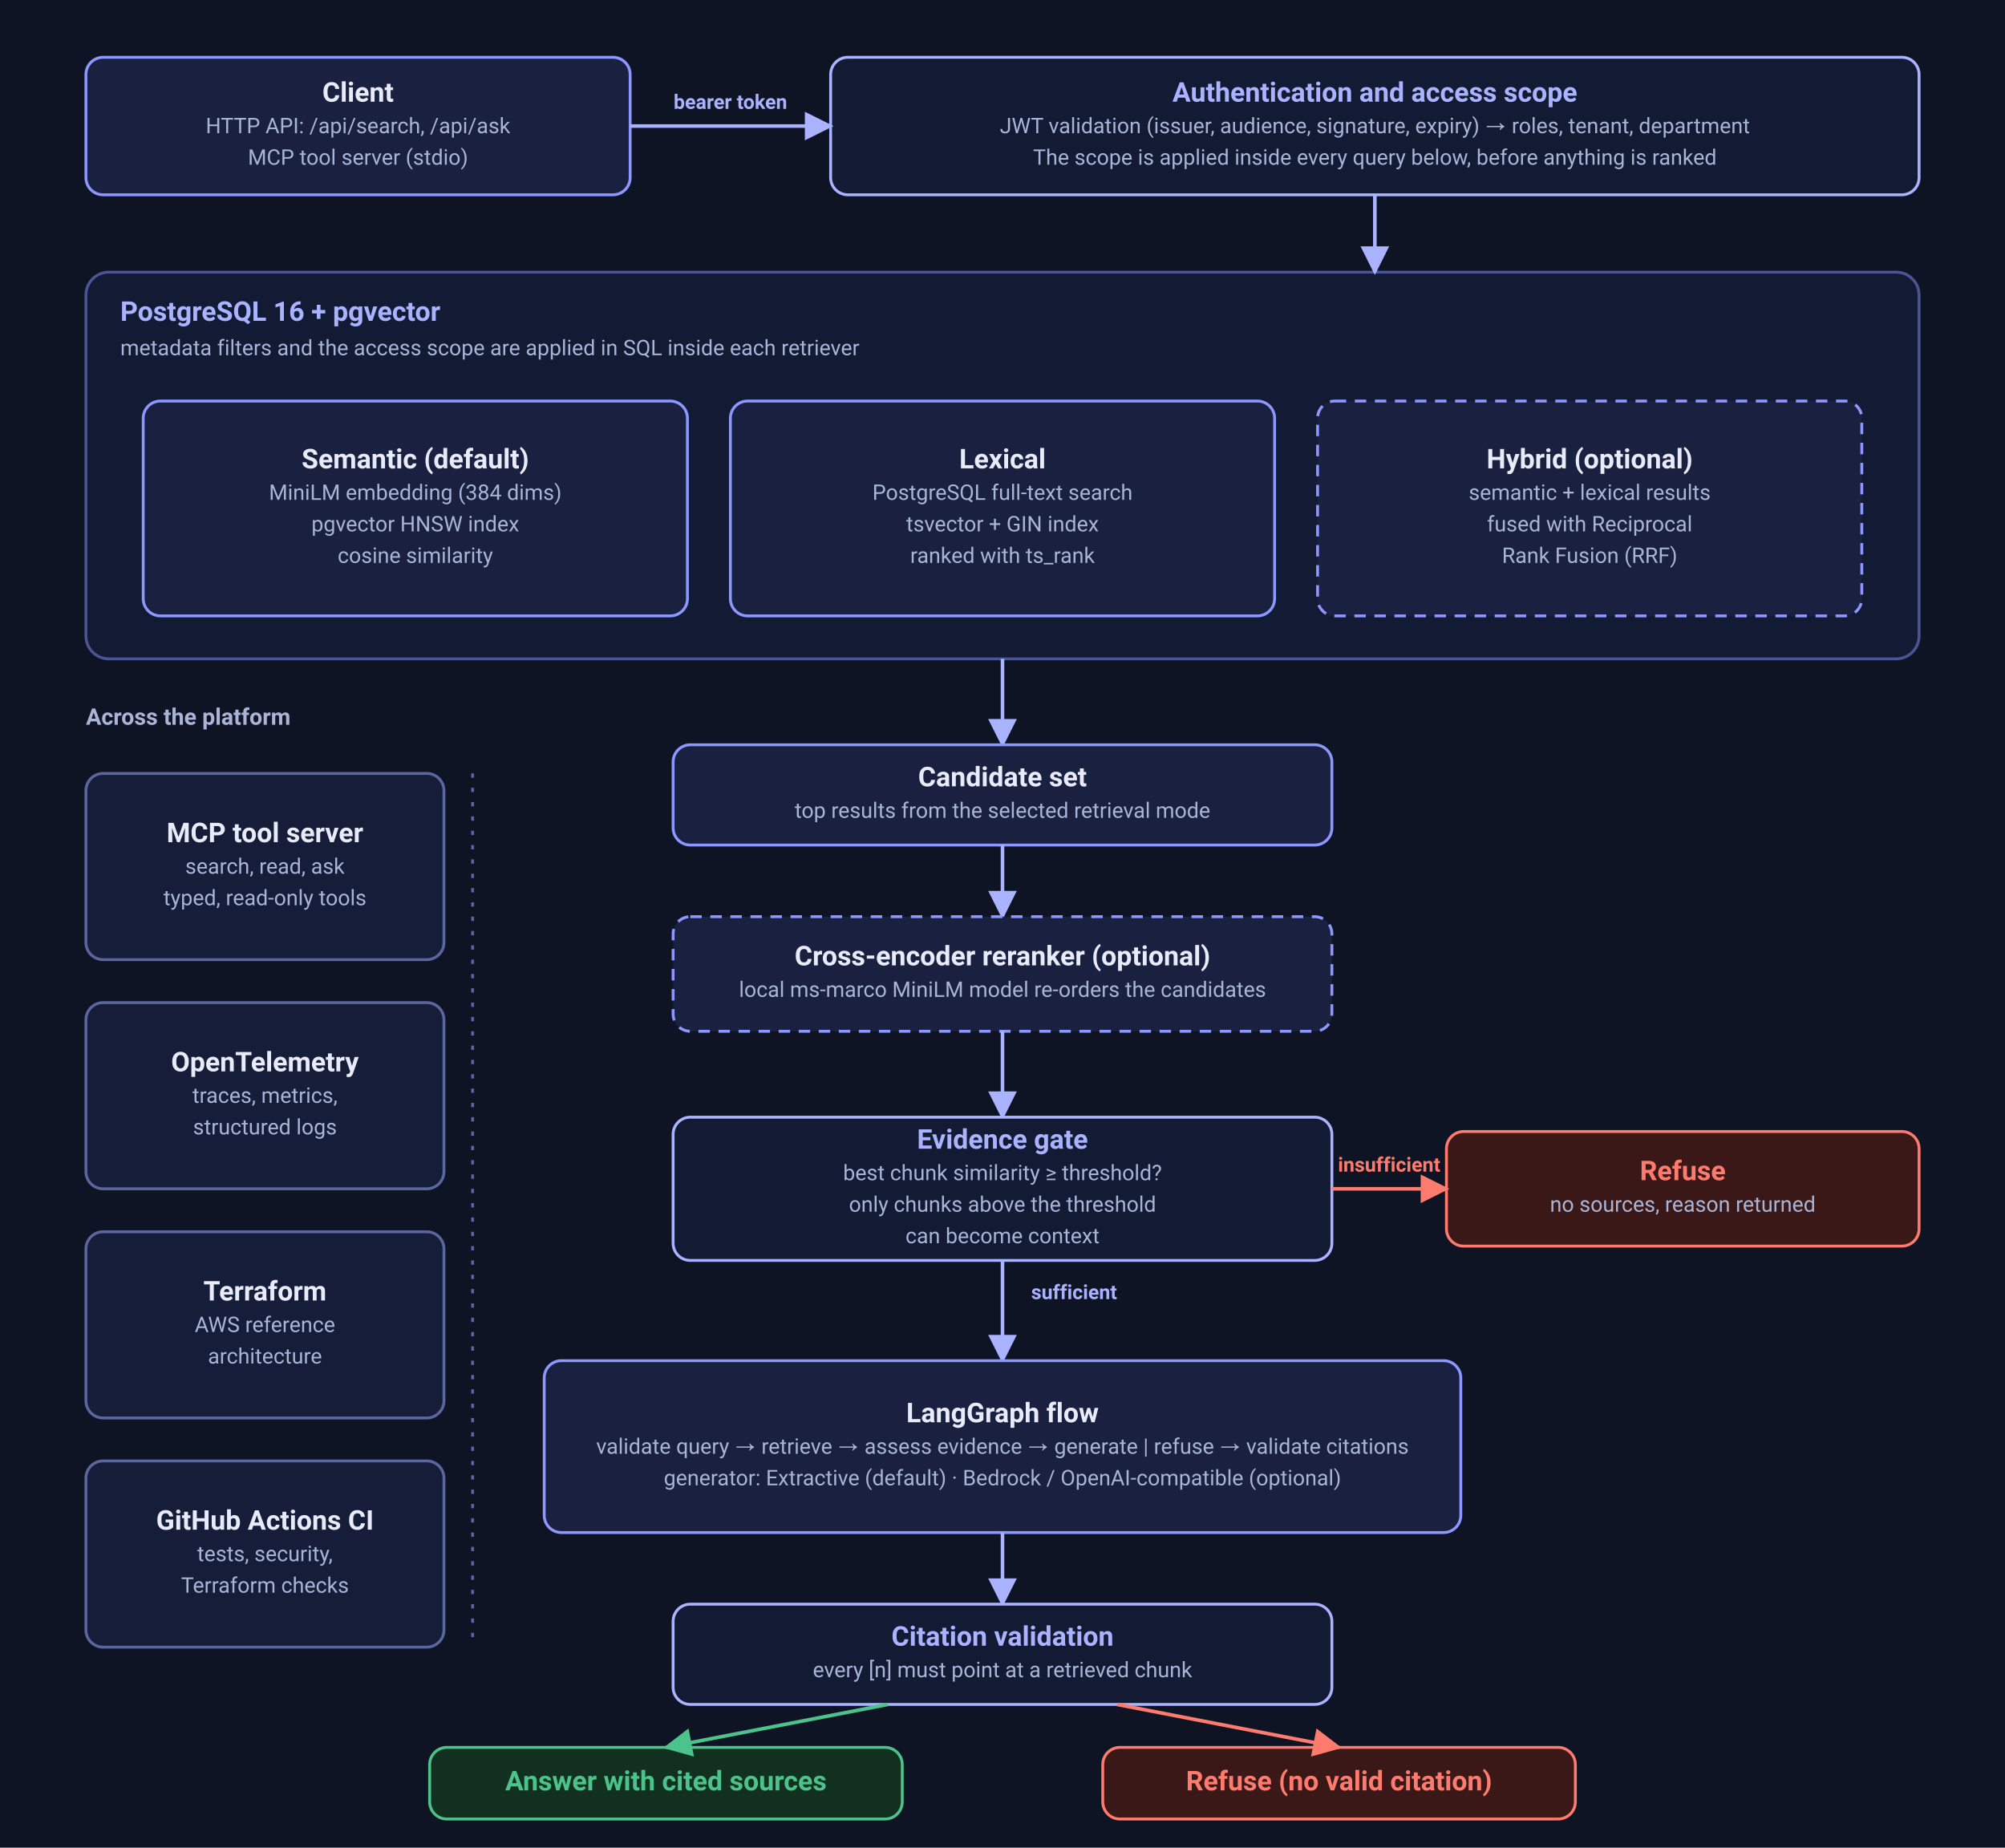
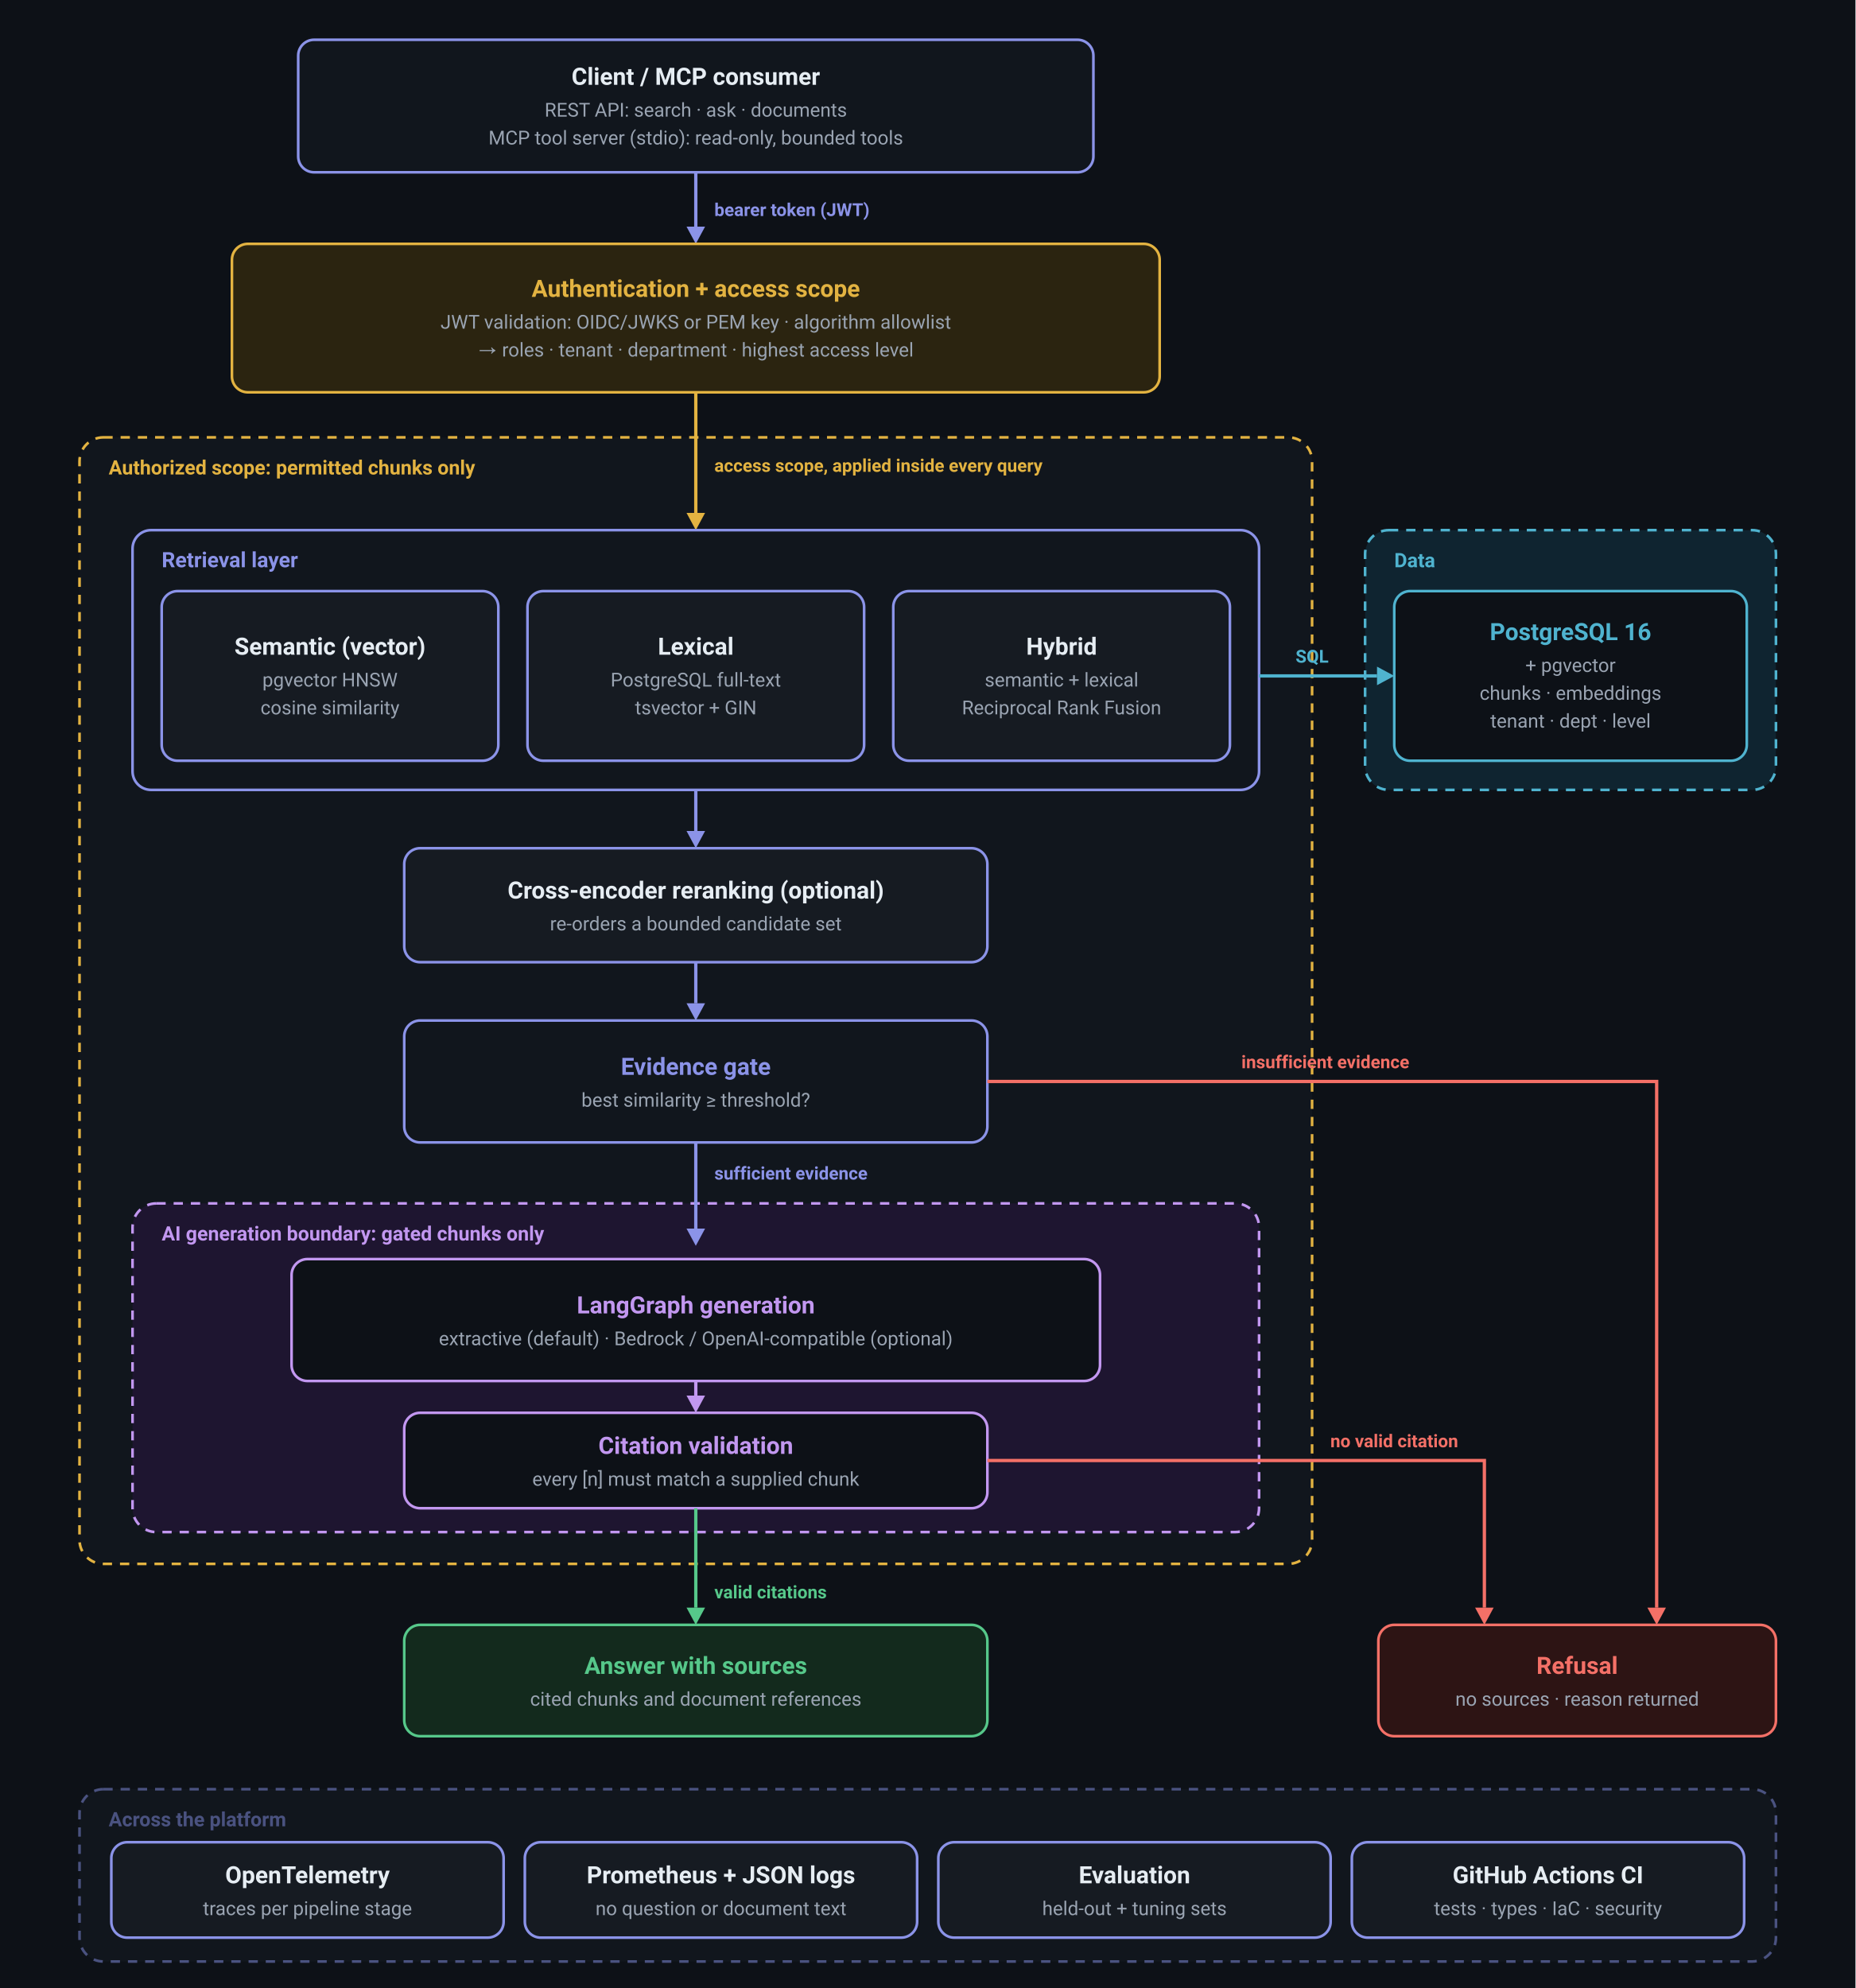
- <svg xmlns="http://www.w3.org/2000/svg" viewBox="0 0 1400 1290" width="1400" height="1290" role="img" aria-label="Policy RAG Platform architecture: JWT access scope, semantic, lexical and hybrid retrieval on PostgreSQL and pgvector, optional cross-encoder reranking, evidence gate, LangGraph generation, citation validation, answer or refusal">
-   <defs>
-     <marker id="head-4cc38a" viewBox="0 0 10 10" refX="9" refY="5" markerWidth="8" markerHeight="8" orient="auto-start-reverse">
-       <path d="M0,0 L10,5 L0,10 z" fill="#4cc38a" />
-     </marker>
-     <marker id="head-aab3ff" viewBox="0 0 10 10" refX="9" refY="5" markerWidth="8" markerHeight="8" orient="auto-start-reverse">
-       <path d="M0,0 L10,5 L0,10 z" fill="#aab3ff" />
-     </marker>
-     <marker id="head-ff7b6e" viewBox="0 0 10 10" refX="9" refY="5" markerWidth="8" markerHeight="8" orient="auto-start-reverse">
-       <path d="M0,0 L10,5 L0,10 z" fill="#ff7b6e" />
-     </marker>
-   </defs>
+ <svg xmlns="http://www.w3.org/2000/svg" viewBox="0 0 1400 1500" width="1400" height="1500" role="img" aria-label="Policy RAG Platform logical architecture. A REST API client or MCP consumer sends a bearer token; JWT validation produces an access scope (roles, tenant, department, access level) that is applied inside every retrieval query against PostgreSQL 16 with pgvector. Semantic, lexical or hybrid retrieval, optional cross-encoder reranking and an evidence gate run only on authorized chunks; LangGraph generation and citation validation return an answer with sources or a refusal. OpenTelemetry, Prometheus, held-out evaluation and CI run across the platform.">
  <style>text{font-family:-apple-system,"Segoe UI",Roboto,Helvetica,Arial,sans-serif}</style>
-   <rect width="1400" height="1290" fill="#0f1424" />
-   <rect x="60" y="40" width="380" height="96" rx="12" fill="#1a2140" stroke="#8c97ff" stroke-width="2" />
-   <text x="250.0" y="71.0" font-size="19" font-weight="700" fill="#e8ecfa" text-anchor="middle">Client</text>
-   <text x="250.0" y="93.0" font-size="15" font-weight="400" fill="#a9b4d6" text-anchor="middle">HTTP API: /api/search, /api/ask</text>
-   <text x="250.0" y="115.0" font-size="15" font-weight="400" fill="#a9b4d6" text-anchor="middle">MCP tool server (stdio)</text>
-   <rect x="580" y="40" width="760" height="96" rx="12" fill="#131a33" stroke="#aab3ff" stroke-width="2" />
-   <text x="960.0" y="71.0" font-size="19" font-weight="700" fill="#aab3ff" text-anchor="middle">Authentication and access scope</text>
-   <text x="960.0" y="93.0" font-size="15" font-weight="400" fill="#a9b4d6" text-anchor="middle">JWT validation (issuer, audience, signature, expiry)  →  roles, tenant, department</text>
-   <text x="960.0" y="115.0" font-size="15" font-weight="400" fill="#a9b4d6" text-anchor="middle">The scope is applied inside every query below, before anything is ranked</text>
-   <line x1="440" y1="88" x2="580" y2="88" stroke="#aab3ff" stroke-width="2.5" marker-end="url(#head-aab3ff)" />
-   <text x="510.0" y="76.0" font-size="14" font-weight="600" fill="#aab3ff" text-anchor="middle">bearer token</text>
-   <rect x="60" y="190" width="1280" height="270" rx="16" fill="#131a33" stroke="#4a5596" stroke-width="2" />
-   <text x="84" y="224" font-size="19" font-weight="700" fill="#aab3ff" text-anchor="start">PostgreSQL 16 + pgvector</text>
-   <text x="84" y="248" font-size="15" font-weight="400" fill="#a9b4d6" text-anchor="start">metadata filters and the access scope are applied in SQL inside each retriever</text>
-   <rect x="100" y="280" width="380" height="150" rx="12" fill="#1a2140" stroke="#8c97ff" stroke-width="2" />
-   <text x="290.0" y="327.0" font-size="19" font-weight="700" fill="#e8ecfa" text-anchor="middle">Semantic  (default)</text>
-   <text x="290.0" y="349.0" font-size="15" font-weight="400" fill="#a9b4d6" text-anchor="middle">MiniLM embedding (384 dims)</text>
-   <text x="290.0" y="371.0" font-size="15" font-weight="400" fill="#a9b4d6" text-anchor="middle">pgvector HNSW index</text>
-   <text x="290.0" y="393.0" font-size="15" font-weight="400" fill="#a9b4d6" text-anchor="middle">cosine similarity</text>
-   <rect x="510.0" y="280" width="380" height="150" rx="12" fill="#1a2140" stroke="#8c97ff" stroke-width="2" />
-   <text x="700.0" y="327.0" font-size="19" font-weight="700" fill="#e8ecfa" text-anchor="middle">Lexical</text>
-   <text x="700.0" y="349.0" font-size="15" font-weight="400" fill="#a9b4d6" text-anchor="middle">PostgreSQL full-text search</text>
-   <text x="700.0" y="371.0" font-size="15" font-weight="400" fill="#a9b4d6" text-anchor="middle">tsvector + GIN index</text>
-   <text x="700.0" y="393.0" font-size="15" font-weight="400" fill="#a9b4d6" text-anchor="middle">ranked with ts_rank</text>
-   <rect x="920" y="280" width="380" height="150" rx="12" fill="#1a2140" stroke="#8c97ff" stroke-width="2" stroke-dasharray="8 6" />
-   <text x="1110.0" y="327.0" font-size="19" font-weight="700" fill="#e8ecfa" text-anchor="middle">Hybrid  (optional)</text>
-   <text x="1110.0" y="349.0" font-size="15" font-weight="400" fill="#a9b4d6" text-anchor="middle">semantic + lexical results</text>
-   <text x="1110.0" y="371.0" font-size="15" font-weight="400" fill="#a9b4d6" text-anchor="middle">fused with Reciprocal</text>
-   <text x="1110.0" y="393.0" font-size="15" font-weight="400" fill="#a9b4d6" text-anchor="middle">Rank Fusion (RRF)</text>
-   <line x1="960" y1="136" x2="960" y2="190" stroke="#aab3ff" stroke-width="2.5" marker-end="url(#head-aab3ff)" />
-   <line x1="700" y1="460" x2="700" y2="520" stroke="#aab3ff" stroke-width="2.5" marker-end="url(#head-aab3ff)" />
-   <rect x="470.0" y="520" width="460" height="70" rx="12" fill="#1a2140" stroke="#8c97ff" stroke-width="2" />
-   <text x="700.0" y="549.0" font-size="19" font-weight="700" fill="#e8ecfa" text-anchor="middle">Candidate set</text>
-   <text x="700.0" y="571.0" font-size="15" font-weight="400" fill="#a9b4d6" text-anchor="middle">top results from the selected retrieval mode</text>
-   <line x1="700" y1="590" x2="700" y2="640" stroke="#aab3ff" stroke-width="2.5" marker-end="url(#head-aab3ff)" />
-   <rect x="470.0" y="640" width="460" height="80" rx="12" fill="#1a2140" stroke="#8c97ff" stroke-width="2" stroke-dasharray="8 6" />
-   <text x="700.0" y="674.0" font-size="19" font-weight="700" fill="#e8ecfa" text-anchor="middle">Cross-encoder reranker  (optional)</text>
-   <text x="700.0" y="696.0" font-size="15" font-weight="400" fill="#a9b4d6" text-anchor="middle">local ms-marco MiniLM model re-orders the candidates</text>
-   <line x1="700" y1="720" x2="700" y2="780" stroke="#aab3ff" stroke-width="2.5" marker-end="url(#head-aab3ff)" />
-   <rect x="470.0" y="780" width="460" height="100" rx="12" fill="#131a33" stroke="#aab3ff" stroke-width="2" />
-   <text x="700.0" y="802.0" font-size="19" font-weight="700" fill="#aab3ff" text-anchor="middle">Evidence gate</text>
-   <text x="700.0" y="824.0" font-size="15" font-weight="400" fill="#a9b4d6" text-anchor="middle">best chunk similarity ≥ threshold?</text>
-   <text x="700.0" y="846.0" font-size="15" font-weight="400" fill="#a9b4d6" text-anchor="middle">only chunks above the threshold</text>
-   <text x="700.0" y="868.0" font-size="15" font-weight="400" fill="#a9b4d6" text-anchor="middle">can become context</text>
-   <rect x="1010" y="790" width="330" height="80" rx="12" fill="#3a1818" stroke="#ff7b6e" stroke-width="2" />
-   <text x="1175.0" y="824.0" font-size="19" font-weight="700" fill="#ff7b6e" text-anchor="middle">Refuse</text>
-   <text x="1175.0" y="846.0" font-size="15" font-weight="400" fill="#a9b4d6" text-anchor="middle">no sources, reason returned</text>
-   <line x1="930.0" y1="830" x2="1010" y2="830" stroke="#ff7b6e" stroke-width="2.5" marker-end="url(#head-ff7b6e)" />
-   <text x="970.0" y="818.0" font-size="14" font-weight="600" fill="#ff7b6e" text-anchor="middle">insufficient</text>
-   <line x1="700" y1="880" x2="700" y2="950" stroke="#aab3ff" stroke-width="2.5" marker-end="url(#head-aab3ff)" />
-   <text x="750.0" y="907.0" font-size="14" font-weight="600" fill="#aab3ff" text-anchor="middle">sufficient</text>
-   <rect x="380.0" y="950" width="640" height="120" rx="12" fill="#1a2140" stroke="#8c97ff" stroke-width="2" />
-   <text x="700.0" y="993.0" font-size="19" font-weight="700" fill="#e8ecfa" text-anchor="middle">LangGraph flow</text>
-   <text x="700.0" y="1015.0" font-size="15" font-weight="400" fill="#a9b4d6" text-anchor="middle">validate query → retrieve → assess evidence → generate | refuse → validate citations</text>
-   <text x="700.0" y="1037.0" font-size="15" font-weight="400" fill="#a9b4d6" text-anchor="middle">generator: Extractive (default)   ·   Bedrock / OpenAI-compatible (optional)</text>
-   <line x1="700" y1="1070" x2="700" y2="1120" stroke="#aab3ff" stroke-width="2.5" marker-end="url(#head-aab3ff)" />
-   <rect x="470.0" y="1120" width="460" height="70" rx="12" fill="#131a33" stroke="#aab3ff" stroke-width="2" />
-   <text x="700.0" y="1149.0" font-size="19" font-weight="700" fill="#aab3ff" text-anchor="middle">Citation validation</text>
-   <text x="700.0" y="1171.0" font-size="15" font-weight="400" fill="#a9b4d6" text-anchor="middle">every [n] must point at a retrieved chunk</text>
-   <rect x="300" y="1220" width="330" height="50" rx="12" fill="#12301f" stroke="#4cc38a" stroke-width="2" />
-   <text x="465.0" y="1250.0" font-size="19" font-weight="700" fill="#4cc38a" text-anchor="middle">Answer with cited sources</text>
-   <rect x="770" y="1220" width="330" height="50" rx="12" fill="#3a1818" stroke="#ff7b6e" stroke-width="2" />
-   <text x="935.0" y="1250.0" font-size="19" font-weight="700" fill="#ff7b6e" text-anchor="middle">Refuse (no valid citation)</text>
-   <line x1="620" y1="1190" x2="465" y2="1220" stroke="#4cc38a" stroke-width="2.5" marker-end="url(#head-4cc38a)" />
-   <line x1="780" y1="1190" x2="935" y2="1220" stroke="#ff7b6e" stroke-width="2.5" marker-end="url(#head-ff7b6e)" />
-   <text x="60" y="506" font-size="16" font-weight="700" fill="#a9b4d6" text-anchor="start">Across the platform</text>
-   <rect x="60" y="540" width="250" height="130" rx="12" fill="#161d38" stroke="#5a679f" stroke-width="2" />
-   <text x="185.0" y="588.0" font-size="19" font-weight="700" fill="#e8ecfa" text-anchor="middle">MCP tool server</text>
-   <text x="185.0" y="610.0" font-size="15" font-weight="400" fill="#a9b4d6" text-anchor="middle">search, read, ask</text>
-   <text x="185.0" y="632.0" font-size="15" font-weight="400" fill="#a9b4d6" text-anchor="middle">typed, read-only tools</text>
-   <rect x="60" y="700" width="250" height="130" rx="12" fill="#161d38" stroke="#5a679f" stroke-width="2" />
-   <text x="185.0" y="748.0" font-size="19" font-weight="700" fill="#e8ecfa" text-anchor="middle">OpenTelemetry</text>
-   <text x="185.0" y="770.0" font-size="15" font-weight="400" fill="#a9b4d6" text-anchor="middle">traces, metrics,</text>
-   <text x="185.0" y="792.0" font-size="15" font-weight="400" fill="#a9b4d6" text-anchor="middle">structured logs</text>
-   <rect x="60" y="860" width="250" height="130" rx="12" fill="#161d38" stroke="#5a679f" stroke-width="2" />
-   <text x="185.0" y="908.0" font-size="19" font-weight="700" fill="#e8ecfa" text-anchor="middle">Terraform</text>
-   <text x="185.0" y="930.0" font-size="15" font-weight="400" fill="#a9b4d6" text-anchor="middle">AWS reference</text>
-   <text x="185.0" y="952.0" font-size="15" font-weight="400" fill="#a9b4d6" text-anchor="middle">architecture</text>
-   <rect x="60" y="1020" width="250" height="130" rx="12" fill="#161d38" stroke="#5a679f" stroke-width="2" />
-   <text x="185.0" y="1068.0" font-size="19" font-weight="700" fill="#e8ecfa" text-anchor="middle">GitHub Actions CI</text>
-   <text x="185.0" y="1090.0" font-size="15" font-weight="400" fill="#a9b4d6" text-anchor="middle">tests, security,</text>
-   <text x="185.0" y="1112.0" font-size="15" font-weight="400" fill="#a9b4d6" text-anchor="middle">Terraform checks</text>
-   <line x1="330" y1="540" x2="330" y2="1150" stroke="#5a679f" stroke-width="2" stroke-dasharray="3 7" />
+   <rect width="1400" height="1500" fill="#0d1117" />
+   <rect x="60" y="330" width="930" height="850" rx="18" fill="#11161d" stroke="#e3b341" stroke-width="2" stroke-dasharray="7 6" />
+   <text x="82" y="358" font-size="15" font-weight="700" fill="#e3b341" text-anchor="start">Authorized scope: permitted chunks only</text>
+   <rect x="1030" y="400" width="310" height="196" rx="18" fill="#0f2430" stroke="#4fb3cf" stroke-width="2" stroke-dasharray="7 6" />
+   <text x="1052" y="428" font-size="15" font-weight="700" fill="#4fb3cf" text-anchor="start">Data</text>
+   <rect x="100" y="908" width="850" height="248" rx="18" fill="#1e1530" stroke="#c297f0" stroke-width="2" stroke-dasharray="7 6" />
+   <text x="122" y="936" font-size="15" font-weight="700" fill="#c297f0" text-anchor="start">AI generation boundary: gated chunks only</text>
+   <rect x="60" y="1350" width="1280" height="130" rx="18" fill="#11161d" stroke="#4a5280" stroke-width="2" stroke-dasharray="7 6" />
+   <text x="82" y="1378" font-size="15" font-weight="700" fill="#4a5280" text-anchor="start">Across the platform</text>
+   <rect x="225" y="30" width="600" height="100" rx="12" fill="#11161d" stroke="#8b93e8" stroke-width="2" />
+   <text x="525.0" y="64.0" font-size="18" font-weight="700" fill="#e6edf3" text-anchor="middle">Client  /  MCP consumer</text>
+   <text x="525.0" y="88.0" font-size="14.5" font-weight="400" fill="#9aa4b2" text-anchor="middle">REST API: search · ask · documents</text>
+   <text x="525.0" y="109.0" font-size="14.5" font-weight="400" fill="#9aa4b2" text-anchor="middle">MCP tool server (stdio): read-only, bounded tools</text>
+   <path d="M525.0,130.0 L525.0,171.0" fill="none" stroke="#8b93e8" stroke-width="2.5" />
+   <path d="M525.0,184.0 L532.0,171.0 L518.0,171.0 z" fill="#8b93e8" />
+   <text x="539" y="163" font-size="13.5" font-weight="600" fill="#8b93e8" text-anchor="start">bearer token (JWT)</text>
+   <rect x="175" y="184" width="700" height="112" rx="12" fill="#2b2410" stroke="#e3b341" stroke-width="2" />
+   <text x="525.0" y="224.0" font-size="18" font-weight="700" fill="#e3b341" text-anchor="middle">Authentication + access scope</text>
+   <text x="525.0" y="248.0" font-size="14.5" font-weight="400" fill="#9aa4b2" text-anchor="middle">JWT validation: OIDC/JWKS or PEM key · algorithm allowlist</text>
+   <text x="525.0" y="269.0" font-size="14.5" font-weight="400" fill="#9aa4b2" text-anchor="middle">→ roles · tenant · department · highest access level</text>
+   <path d="M525.0,296.0 L525.0,387.0" fill="none" stroke="#e3b341" stroke-width="2.5" />
+   <path d="M525.0,400.0 L532.0,387.0 L518.0,387.0 z" fill="#e3b341" />
+   <text x="539" y="356" font-size="13.5" font-weight="600" fill="#e3b341" text-anchor="start">access scope, applied inside every query</text>
+   <rect x="100" y="400" width="850" height="196" rx="14" fill="#11161d" stroke="#8b93e8" stroke-width="2" />
+   <text x="122" y="428" font-size="16" font-weight="700" fill="#8b93e8" text-anchor="start">Retrieval layer</text>
+   <rect x="122" y="446" width="254" height="128" rx="12" fill="#161b22" stroke="#8b93e8" stroke-width="2" />
+   <text x="249.0" y="494.0" font-size="18" font-weight="700" fill="#e6edf3" text-anchor="middle">Semantic (vector)</text>
+   <text x="249.0" y="518.0" font-size="14.5" font-weight="400" fill="#9aa4b2" text-anchor="middle">pgvector HNSW</text>
+   <text x="249.0" y="539.0" font-size="14.5" font-weight="400" fill="#9aa4b2" text-anchor="middle">cosine similarity</text>
+   <rect x="398" y="446" width="254" height="128" rx="12" fill="#161b22" stroke="#8b93e8" stroke-width="2" />
+   <text x="525.0" y="494.0" font-size="18" font-weight="700" fill="#e6edf3" text-anchor="middle">Lexical</text>
+   <text x="525.0" y="518.0" font-size="14.5" font-weight="400" fill="#9aa4b2" text-anchor="middle">PostgreSQL full-text</text>
+   <text x="525.0" y="539.0" font-size="14.5" font-weight="400" fill="#9aa4b2" text-anchor="middle">tsvector + GIN</text>
+   <rect x="674" y="446" width="254" height="128" rx="12" fill="#161b22" stroke="#8b93e8" stroke-width="2" />
+   <text x="801.0" y="494.0" font-size="18" font-weight="700" fill="#e6edf3" text-anchor="middle">Hybrid</text>
+   <text x="801.0" y="518.0" font-size="14.5" font-weight="400" fill="#9aa4b2" text-anchor="middle">semantic + lexical</text>
+   <text x="801.0" y="539.0" font-size="14.5" font-weight="400" fill="#9aa4b2" text-anchor="middle">Reciprocal Rank Fusion</text>
+   <rect x="1052" y="446" width="266" height="128" rx="12" fill="#0d1117" stroke="#4fb3cf" stroke-width="2" />
+   <text x="1185.0" y="483.0" font-size="18" font-weight="700" fill="#4fb3cf" text-anchor="middle">PostgreSQL 16</text>
+   <text x="1185.0" y="507.0" font-size="14.5" font-weight="400" fill="#9aa4b2" text-anchor="middle">+ pgvector</text>
+   <text x="1185.0" y="528.0" font-size="14.5" font-weight="400" fill="#9aa4b2" text-anchor="middle">chunks · embeddings</text>
+   <text x="1185.0" y="549.0" font-size="14.5" font-weight="400" fill="#9aa4b2" text-anchor="middle">tenant · dept · level</text>
+   <path d="M950.0,510.0 L1039.0,510.0" fill="none" stroke="#4fb3cf" stroke-width="2.5" />
+   <path d="M1052.0,510.0 L1039.0,503.0 L1039.0,517.0 z" fill="#4fb3cf" />
+   <text x="990" y="500" font-size="13.5" font-weight="600" fill="#4fb3cf" text-anchor="middle">SQL</text>
+   <path d="M525.0,596.0 L525.0,627.0" fill="none" stroke="#8b93e8" stroke-width="2.5" />
+   <path d="M525.0,640.0 L532.0,627.0 L518.0,627.0 z" fill="#8b93e8" />
+   <rect x="305" y="640" width="440" height="86" rx="12" fill="#161b22" stroke="#8b93e8" stroke-width="2" />
+   <text x="525.0" y="678.0" font-size="18" font-weight="700" fill="#e6edf3" text-anchor="middle">Cross-encoder reranking (optional)</text>
+   <text x="525.0" y="702.0" font-size="14.5" font-weight="400" fill="#9aa4b2" text-anchor="middle">re-orders a bounded candidate set</text>
+   <path d="M525.0,726.0 L525.0,757.0" fill="none" stroke="#8b93e8" stroke-width="2.5" />
+   <path d="M525.0,770.0 L532.0,757.0 L518.0,757.0 z" fill="#8b93e8" />
+   <rect x="305" y="770" width="440" height="92" rx="12" fill="#11161d" stroke="#8b93e8" stroke-width="2" />
+   <text x="525.0" y="811.0" font-size="18" font-weight="700" fill="#8b93e8" text-anchor="middle">Evidence gate</text>
+   <text x="525.0" y="835.0" font-size="14.5" font-weight="400" fill="#9aa4b2" text-anchor="middle">best similarity ≥ threshold?</text>
+   <path d="M525.0,862.0 L525.0,927.0" fill="none" stroke="#8b93e8" stroke-width="2.5" />
+   <path d="M525.0,940.0 L532.0,927.0 L518.0,927.0 z" fill="#8b93e8" />
+   <text x="539" y="890" font-size="13.5" font-weight="600" fill="#8b93e8" text-anchor="start">sufficient evidence</text>
+   <rect x="220" y="950" width="610" height="92" rx="12" fill="#0d1117" stroke="#c297f0" stroke-width="2" />
+   <text x="525.0" y="991.0" font-size="18" font-weight="700" fill="#c297f0" text-anchor="middle">LangGraph generation</text>
+   <text x="525.0" y="1015.0" font-size="14.5" font-weight="400" fill="#9aa4b2" text-anchor="middle">extractive (default) · Bedrock / OpenAI-compatible (optional)</text>
+   <path d="M525.0,1042.0 L525.0,1053.0" fill="none" stroke="#c297f0" stroke-width="2.5" />
+   <path d="M525.0,1066.0 L532.0,1053.0 L518.0,1053.0 z" fill="#c297f0" />
+   <rect x="305" y="1066" width="440" height="72" rx="12" fill="#0d1117" stroke="#c297f0" stroke-width="2" />
+   <text x="525.0" y="1097.0" font-size="18" font-weight="700" fill="#c297f0" text-anchor="middle">Citation validation</text>
+   <text x="525.0" y="1121.0" font-size="14.5" font-weight="400" fill="#9aa4b2" text-anchor="middle">every [n] must match a supplied chunk</text>
+   <path d="M525.0,1138.0 L525.0,1213.0" fill="none" stroke="#56c88a" stroke-width="2.5" />
+   <path d="M525.0,1226.0 L532.0,1213.0 L518.0,1213.0 z" fill="#56c88a" />
+   <text x="539" y="1206" font-size="13.5" font-weight="600" fill="#56c88a" text-anchor="start">valid citations</text>
+   <rect x="305" y="1226" width="440" height="84" rx="12" fill="#132a1d" stroke="#56c88a" stroke-width="2" />
+   <text x="525.0" y="1263.0" font-size="18" font-weight="700" fill="#56c88a" text-anchor="middle">Answer with sources</text>
+   <text x="525.0" y="1287.0" font-size="14.5" font-weight="400" fill="#9aa4b2" text-anchor="middle">cited chunks and document references</text>
+   <rect x="1040" y="1226" width="300" height="84" rx="12" fill="#2d1414" stroke="#f47067" stroke-width="2" />
+   <text x="1190.0" y="1263.0" font-size="18" font-weight="700" fill="#f47067" text-anchor="middle">Refusal</text>
+   <text x="1190.0" y="1287.0" font-size="14.5" font-weight="400" fill="#9aa4b2" text-anchor="middle">no sources · reason returned</text>
+   <path d="M745.0,816.0 L1250.0,816.0 L1250.0,1213.0" fill="none" stroke="#f47067" stroke-width="2.5" />
+   <path d="M1250.0,1226.0 L1257.0,1213.0 L1243.0,1213.0 z" fill="#f47067" />
+   <text x="1000" y="806" font-size="13.5" font-weight="600" fill="#f47067" text-anchor="middle">insufficient evidence</text>
+   <path d="M745.0,1102.0 L1120.0,1102.0 L1120.0,1213.0" fill="none" stroke="#f47067" stroke-width="2.5" />
+   <path d="M1120.0,1226.0 L1127.0,1213.0 L1113.0,1213.0 z" fill="#f47067" />
+   <text x="1052" y="1092" font-size="13.5" font-weight="600" fill="#f47067" text-anchor="middle">no valid citation</text>
+   <rect x="84" y="1390" width="296" height="72" rx="12" fill="#161b22" stroke="#8b93e8" stroke-width="2" />
+   <text x="232.0" y="1421.0" font-size="18" font-weight="700" fill="#e6edf3" text-anchor="middle">OpenTelemetry</text>
+   <text x="232.0" y="1445.0" font-size="14.5" font-weight="400" fill="#9aa4b2" text-anchor="middle">traces per pipeline stage</text>
+   <rect x="396" y="1390" width="296" height="72" rx="12" fill="#161b22" stroke="#8b93e8" stroke-width="2" />
+   <text x="544.0" y="1421.0" font-size="18" font-weight="700" fill="#e6edf3" text-anchor="middle">Prometheus + JSON logs</text>
+   <text x="544.0" y="1445.0" font-size="14.5" font-weight="400" fill="#9aa4b2" text-anchor="middle">no question or document text</text>
+   <rect x="708" y="1390" width="296" height="72" rx="12" fill="#161b22" stroke="#8b93e8" stroke-width="2" />
+   <text x="856.0" y="1421.0" font-size="18" font-weight="700" fill="#e6edf3" text-anchor="middle">Evaluation</text>
+   <text x="856.0" y="1445.0" font-size="14.5" font-weight="400" fill="#9aa4b2" text-anchor="middle">held-out + tuning sets</text>
+   <rect x="1020" y="1390" width="296" height="72" rx="12" fill="#161b22" stroke="#8b93e8" stroke-width="2" />
+   <text x="1168.0" y="1421.0" font-size="18" font-weight="700" fill="#e6edf3" text-anchor="middle">GitHub Actions CI</text>
+   <text x="1168.0" y="1445.0" font-size="14.5" font-weight="400" fill="#9aa4b2" text-anchor="middle">tests · types · IaC · security</text>
</svg>
